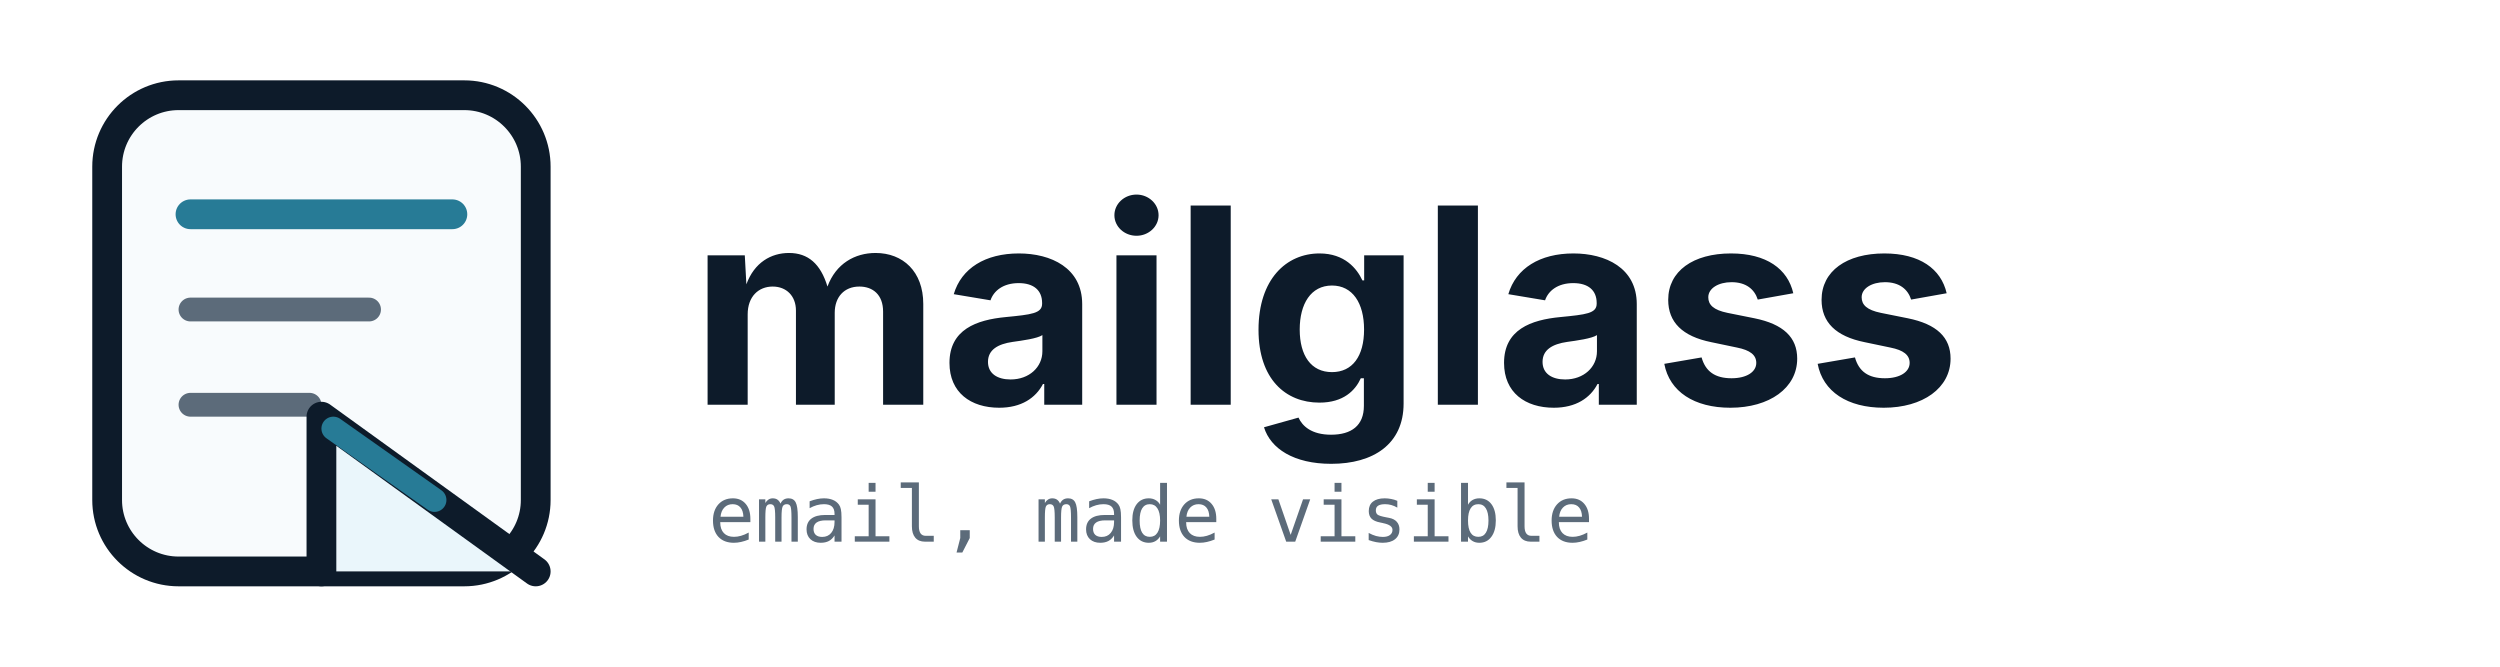
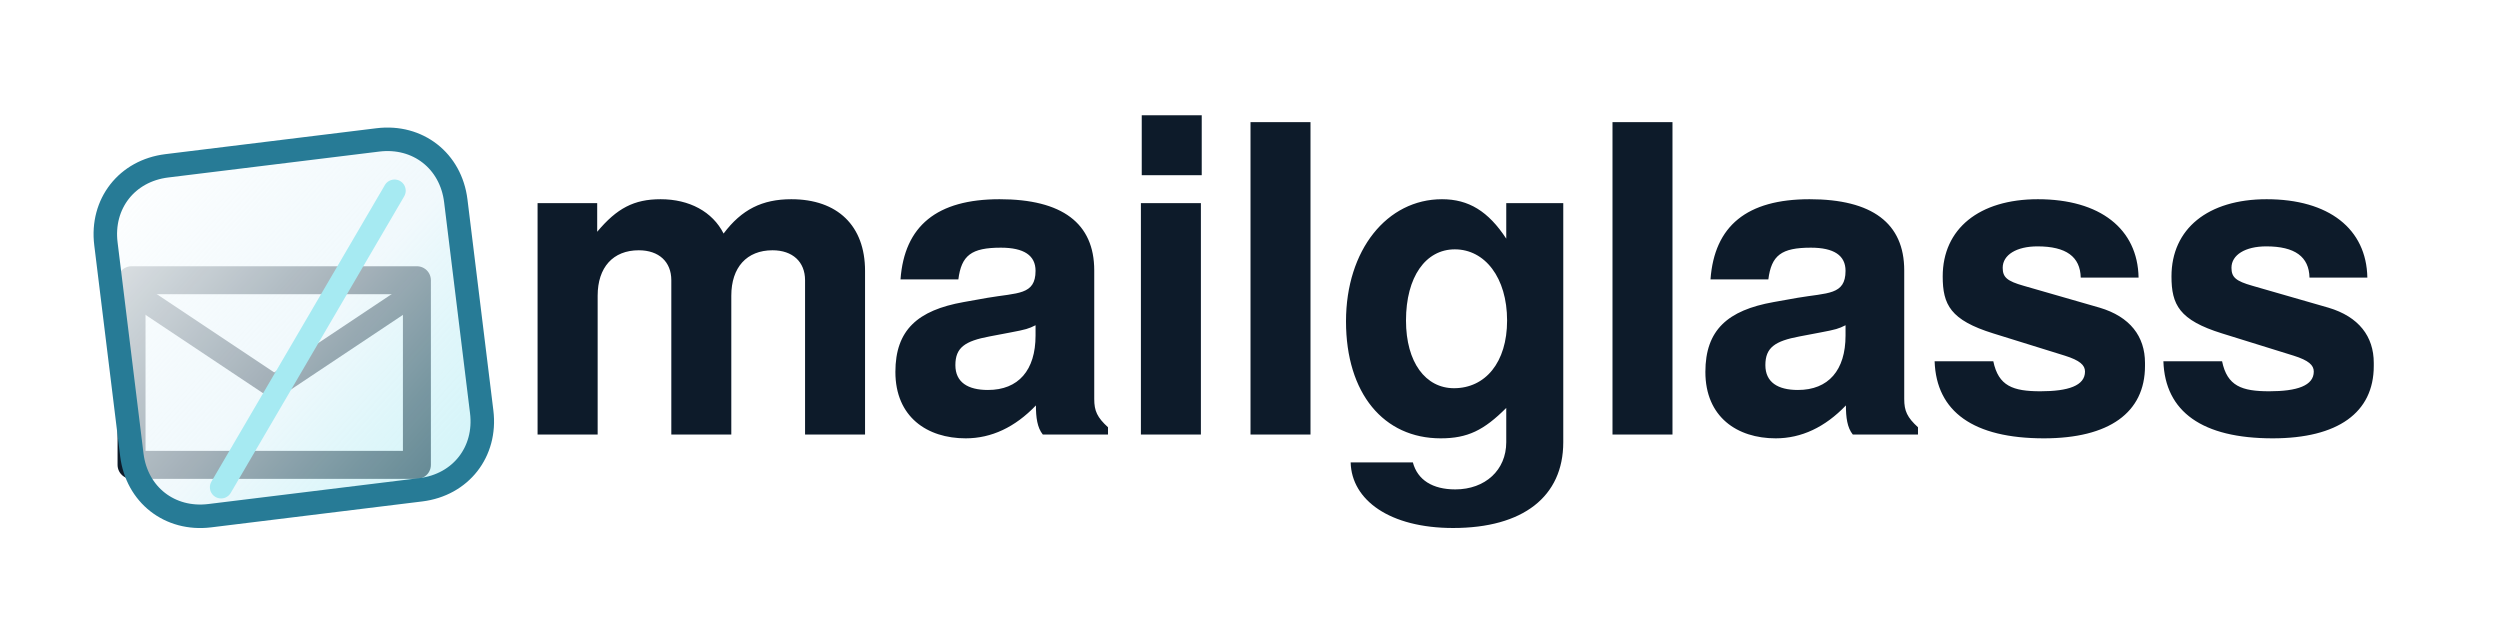
- <svg xmlns="http://www.w3.org/2000/svg" width="420" height="112" viewBox="0 0 420 112" role="img" aria-labelledby="title desc">
-   <g transform="translate(8 8)" fill="none" stroke-linecap="round" stroke-linejoin="round">
-     <rect x="10" y="8" width="72" height="80" rx="12" fill="#F8FBFD" stroke="#0D1B2A" stroke-width="5" />
-     <path d="M24 28h44" stroke="#277B96" stroke-width="5" />
-     <path d="M24 44h30" stroke="#5C6B7A" stroke-width="4" />
-     <path d="M24 60h20" stroke="#5C6B7A" stroke-width="4" />
-     <path d="M46 88V62l36 26" fill="#EAF6FB" stroke="#0D1B2A" stroke-width="5" />
-     <path d="M48 64l17 12" stroke="#277B96" stroke-width="4" />
+ <svg xmlns="http://www.w3.org/2000/svg" width="420" height="104" viewBox="0 0 420 104" role="img" aria-labelledby="mg-logo-primary-title mg-logo-primary-desc">
+   <defs>
+     <linearGradient id="mg-logo-primary-pane" x1="14" y1="8" x2="72" y2="74" gradientUnits="userSpaceOnUse">
+       <stop offset="0" stop-color="#FFFFFF" stop-opacity="0.94" />
+       <stop offset="0.54" stop-color="#EAF6FB" stop-opacity="0.68" />
+       <stop offset="1" stop-color="#A6EAF2" stop-opacity="0.5" />
+     </linearGradient>
+   </defs>
+   <g transform="translate(8 17) scale(0.94)" color="#0D1B2A" fill="none" stroke-linecap="round" stroke-linejoin="round">
+     <path d="M15 32h51v33H15z" stroke="currentColor" stroke-width="5" />
+     <path d="M18 36l22.5 15L63 36" stroke="currentColor" stroke-width="4.2" />
+     <path d="M25 9h38c7.2 0 12.5 5.3 12.5 12.5v38c0 7.2-5.3 12.5-12.5 12.5H25c-7.2 0-12.5-5.3-12.5-12.5v-38C12.5 14.3 17.8 9 25 9z" fill="url(#mg-logo-primary-pane)" stroke="#277B96" stroke-width="4.2" transform="rotate(-7 44 40.5)" />
+     <path d="M62 16L31 69" stroke="#A6EAF2" stroke-width="4" />
  </g>
-   <text x="116" y="68" fill="#0D1B2A" font-family="Inter Tight, Inter, system-ui, -apple-system, sans-serif" font-size="46" font-weight="700" letter-spacing="0">mailglass</text>
-   <text x="119" y="91" fill="#5C6B7A" font-family="IBM Plex Mono, ui-monospace, monospace" font-size="13" font-weight="400" letter-spacing="0">email, made visible</text>
+   <text x="86" y="73" fill="#0D1B2A" font-family="Avenir Next, Avenir, Helvetica Neue, sans-serif" font-size="72" font-weight="900" letter-spacing="-1.6">mailglass</text>
</svg>
